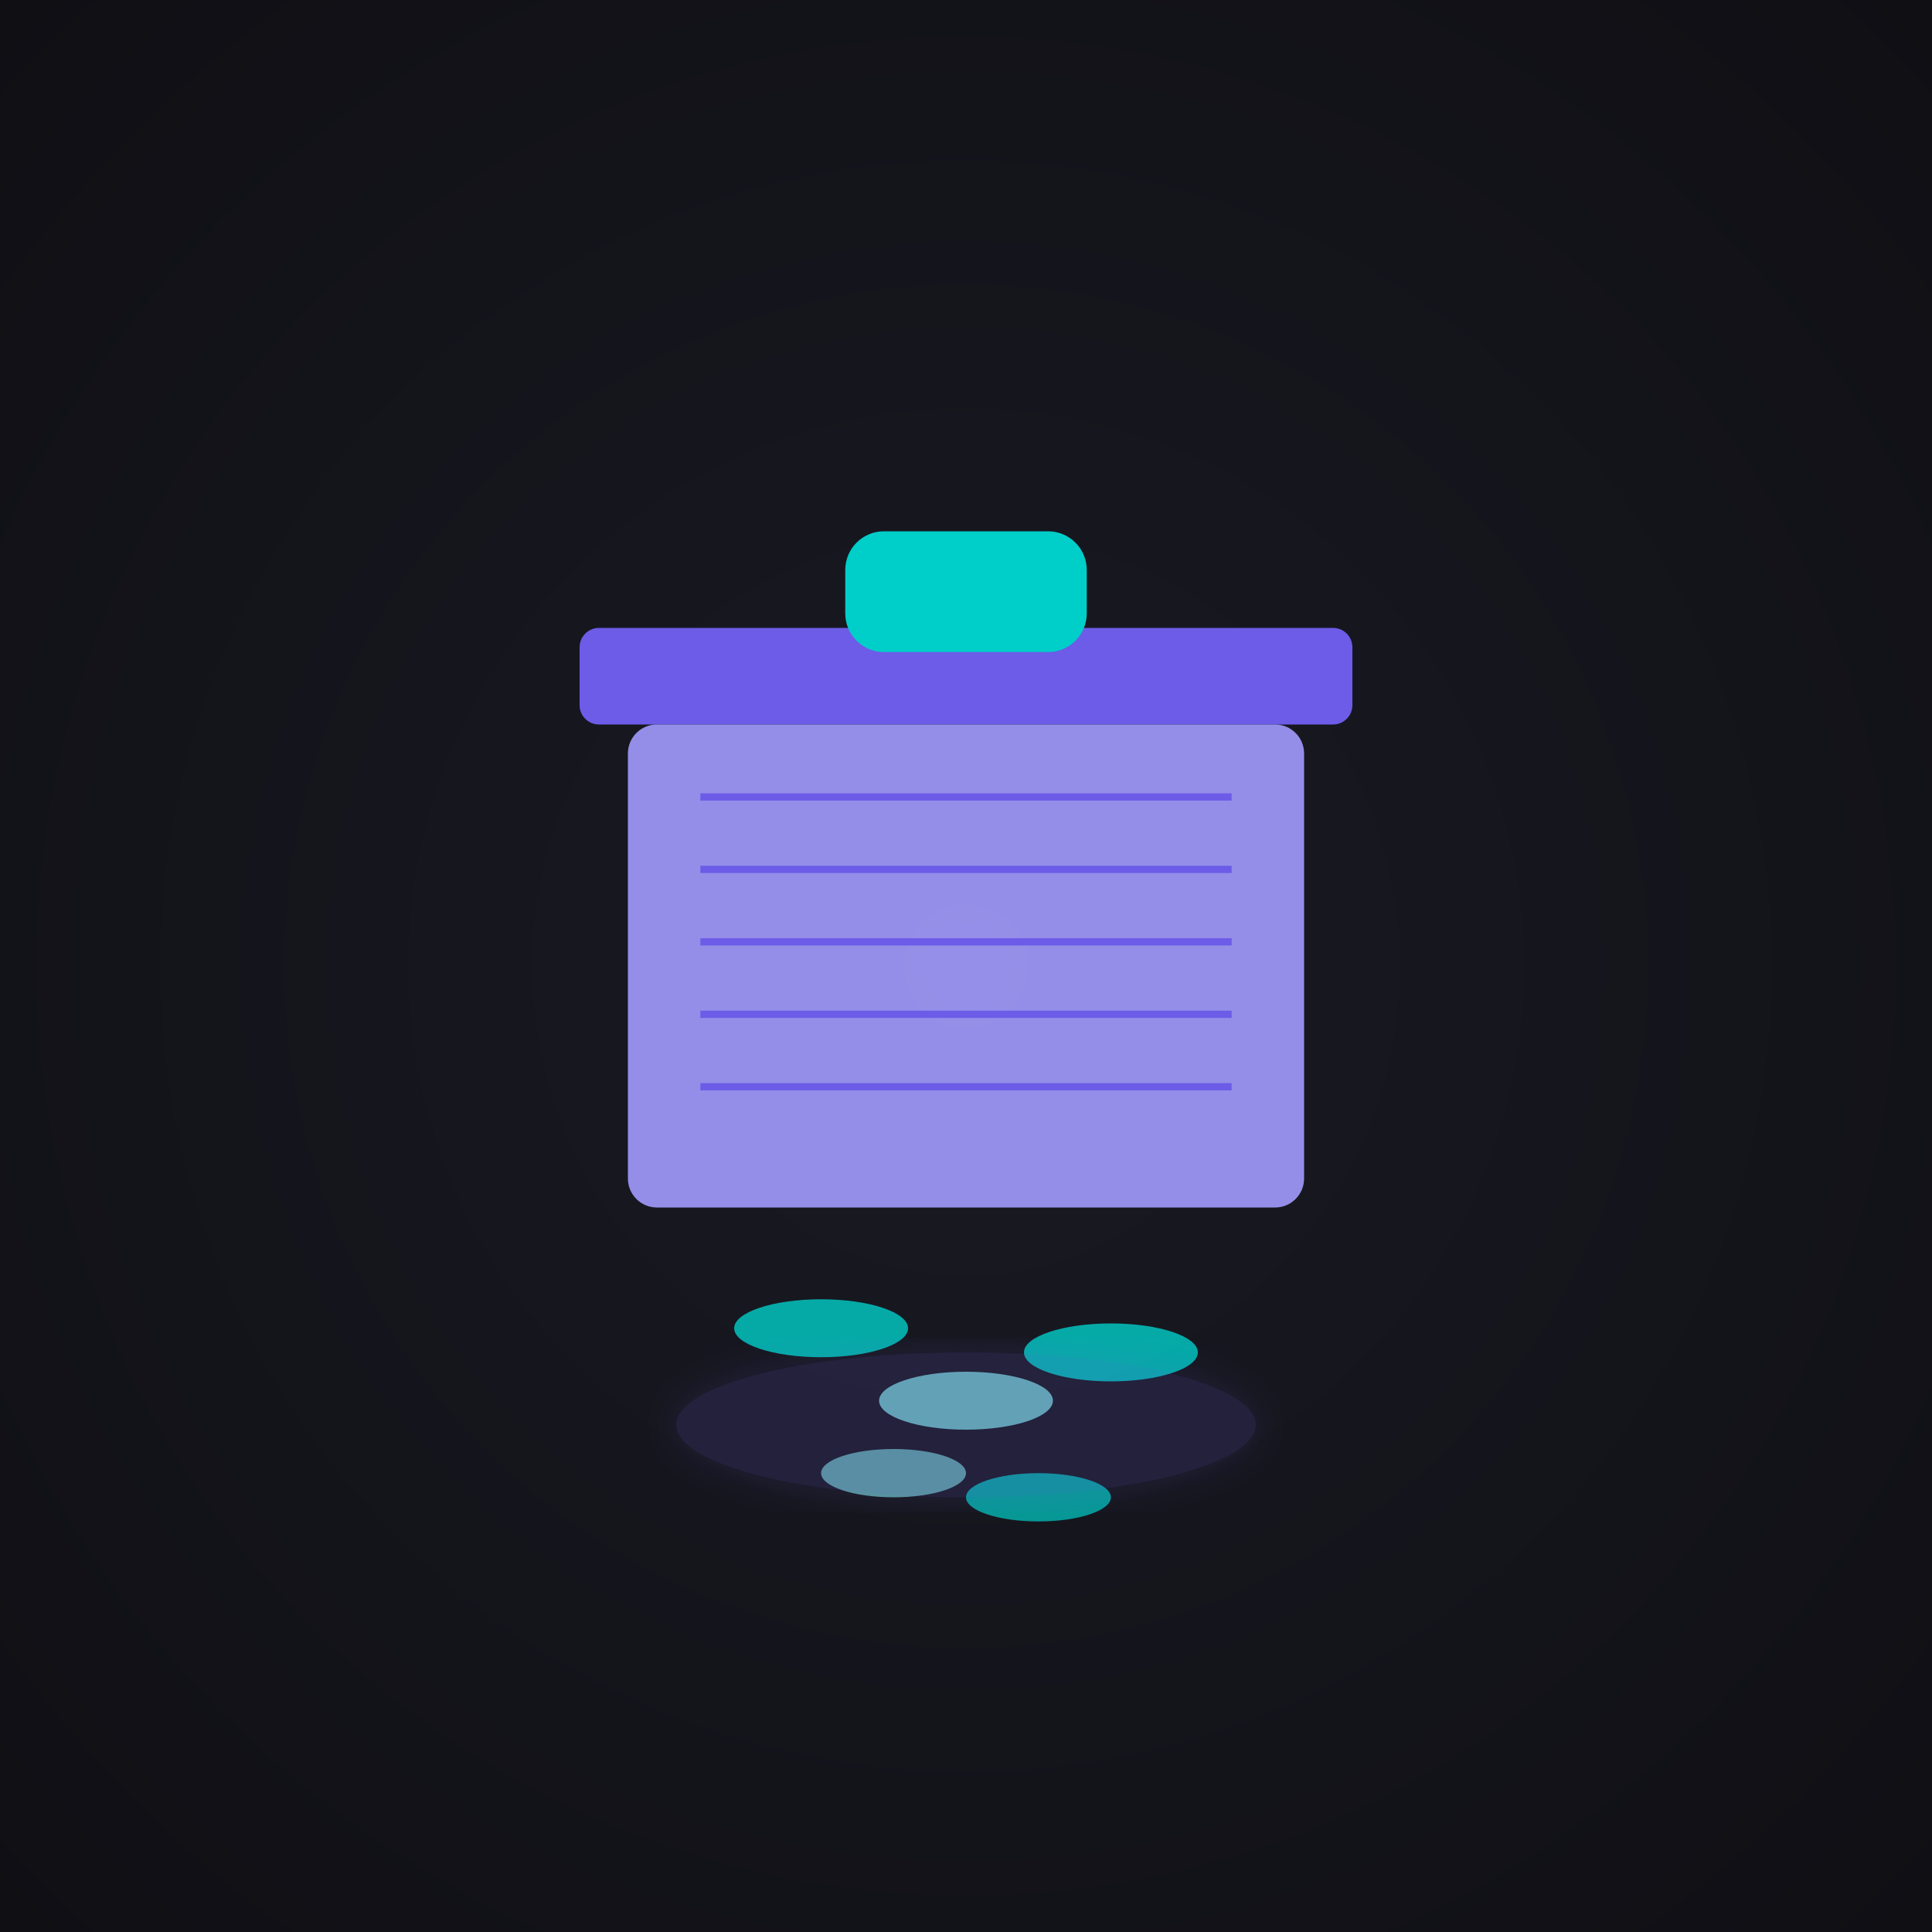
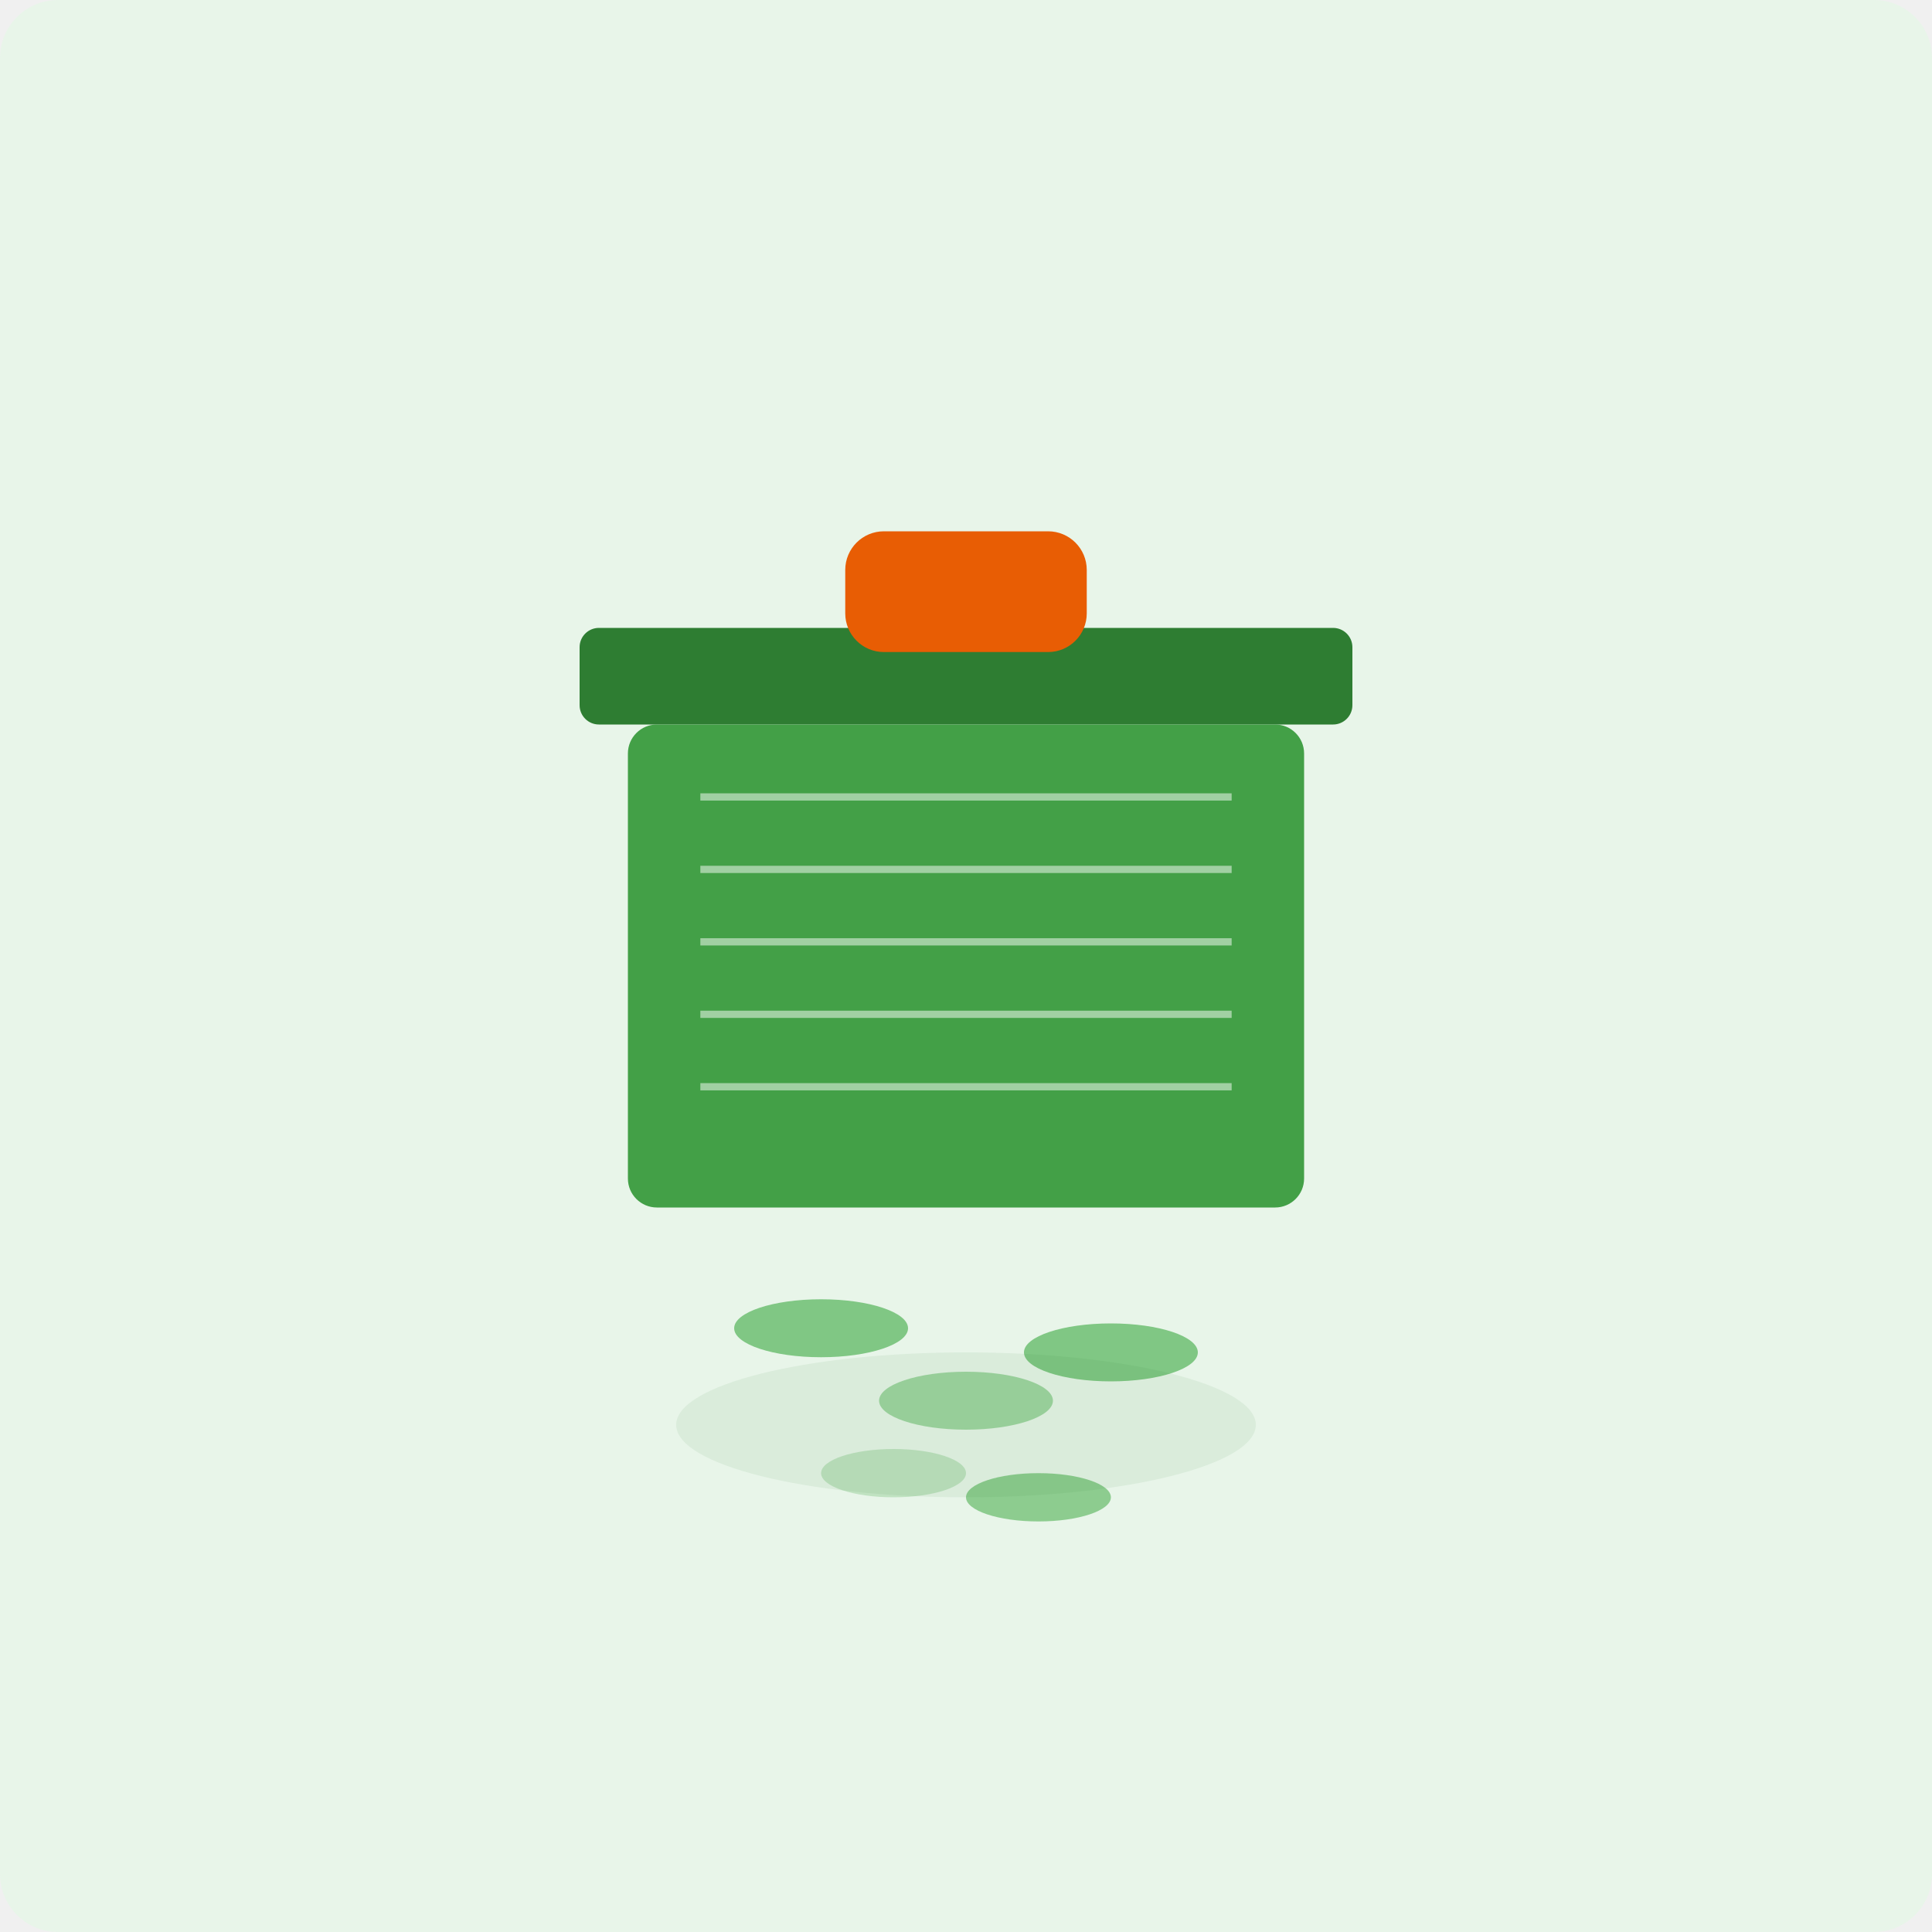
<svg xmlns="http://www.w3.org/2000/svg" viewBox="0 0 400 400" width="400" height="400">
-   <defs>
-     <radialGradient id="bg1" cx="50%" cy="50%" r="70%">
-       <stop offset="0%" stop-color="#1a1a24" />
-       <stop offset="100%" stop-color="#0f0f14" />
-     </radialGradient>
-     <filter id="glow1">
-       <feGaussianBlur stdDeviation="4" result="blur" />
-       <feMerge>
-         <feMergeNode in="blur" />
-         <feMergeNode in="SourceGraphic" />
-       </feMerge>
-     </filter>
-   </defs>
-   <rect width="400" height="400" fill="url(#bg1)" />
-   <rect x="120" y="130" width="160" height="20" rx="4" fill="#6C5CE7" />
-   <rect x="130" y="150" width="140" height="100" rx="6" fill="#a29bfe" opacity="0.9" />
-   <line x1="145" y1="165" x2="255" y2="165" stroke="#6C5CE7" stroke-width="1.5" />
-   <line x1="145" y1="180" x2="255" y2="180" stroke="#6C5CE7" stroke-width="1.5" />
-   <line x1="145" y1="195" x2="255" y2="195" stroke="#6C5CE7" stroke-width="1.5" />
-   <line x1="145" y1="210" x2="255" y2="210" stroke="#6C5CE7" stroke-width="1.5" />
-   <line x1="145" y1="225" x2="255" y2="225" stroke="#6C5CE7" stroke-width="1.5" />
-   <rect x="175" y="110" width="50" height="25" rx="8" fill="#00CEC9" />
-   <ellipse cx="170" cy="275" rx="18" ry="6" fill="#00CEC9" opacity="0.8" />
-   <ellipse cx="200" cy="290" rx="18" ry="6" fill="#81ecec" opacity="0.7" />
-   <ellipse cx="230" cy="280" rx="18" ry="6" fill="#00CEC9" opacity="0.8" />
-   <ellipse cx="185" cy="305" rx="15" ry="5" fill="#81ecec" opacity="0.6" />
-   <ellipse cx="215" cy="310" rx="15" ry="5" fill="#00CEC9" opacity="0.7" />
-   <ellipse cx="200" cy="295" rx="60" ry="15" fill="#6C5CE7" opacity="0.15" filter="url(#glow1)" />
+   <rect width="400" height="400" rx="12" fill="#E8F5E9" />
+   <rect x="120" y="130" width="160" height="20" rx="4" fill="#2E7D32" />
+   <rect x="130" y="150" width="140" height="100" rx="6" fill="#43A047" />
+   <line x1="145" y1="165" x2="255" y2="165" stroke="#fff" stroke-width="1.5" opacity="0.5" />
+   <line x1="145" y1="180" x2="255" y2="180" stroke="#fff" stroke-width="1.5" opacity="0.5" />
+   <line x1="145" y1="195" x2="255" y2="195" stroke="#fff" stroke-width="1.5" opacity="0.5" />
+   <line x1="145" y1="210" x2="255" y2="210" stroke="#fff" stroke-width="1.5" opacity="0.5" />
+   <line x1="145" y1="225" x2="255" y2="225" stroke="#fff" stroke-width="1.5" opacity="0.5" />
+   <rect x="175" y="110" width="50" height="25" rx="8" fill="#E85D04" />
+   <ellipse cx="170" cy="275" rx="18" ry="6" fill="#66BB6A" opacity="0.8" />
+   <ellipse cx="200" cy="290" rx="18" ry="6" fill="#81C784" opacity="0.7" />
+   <ellipse cx="230" cy="280" rx="18" ry="6" fill="#66BB6A" opacity="0.8" />
+   <ellipse cx="185" cy="305" rx="15" ry="5" fill="#A5D6A7" opacity="0.6" />
+   <ellipse cx="215" cy="310" rx="15" ry="5" fill="#66BB6A" opacity="0.7" />
+   <ellipse cx="200" cy="295" rx="60" ry="15" fill="#2E7D32" opacity="0.08" />
</svg>
